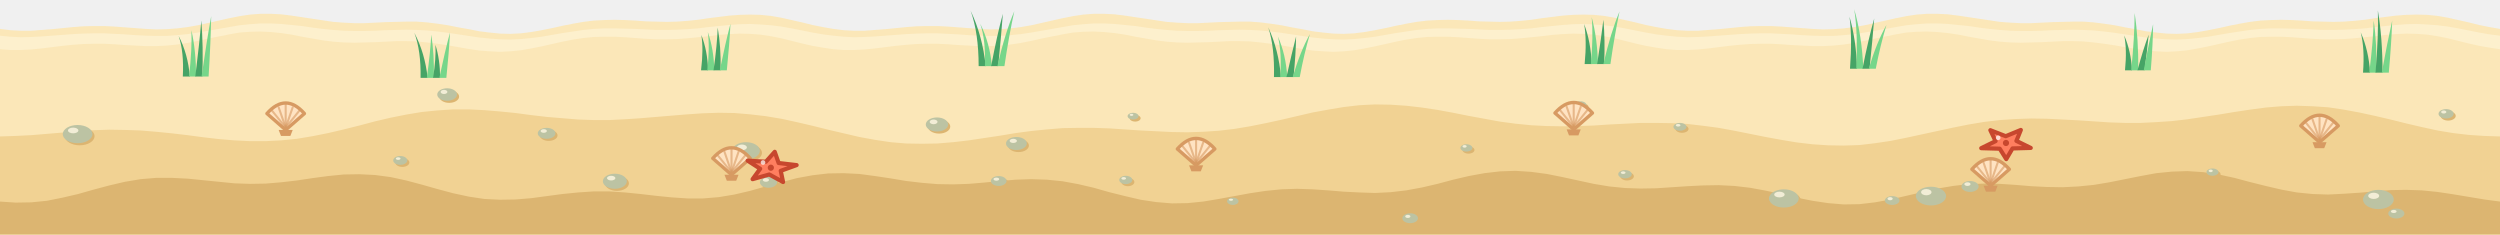
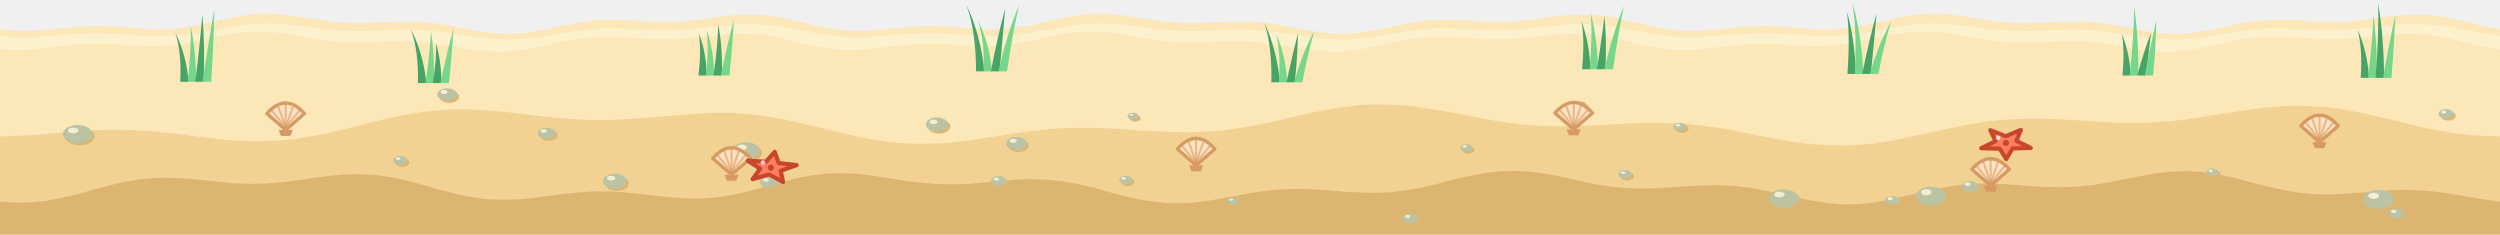
<svg xmlns="http://www.w3.org/2000/svg" width="960" height="90" viewBox="0 0 960 90">
  <rect y="14" width="960" height="76" fill="#fbe7b8" />
  <path d="M0 90L0 11.1L4 11.6L8 11.8L12 11.8L16 11.5L20 11.2L24 10.8L28 10.4L32 10.1L36 10L40 10L44 10.2L48 10.5L52 10.8L56 11.1L60 11.3L64 11.2L68 10.9L72 10.4L76 9.7L80 8.8L84 7.9L88 7L92 6.2L96 5.6L100 5.3L104 5.3L108 5.5L112 6L116 6.6L120 7.2L124 7.8L128 8.4L132 8.7L136 8.9L140 8.9L144 8.7L148 8.5L152 8.4L156 8.3L160 8.3L164 8.6L168 9.1L172 9.7L176 10.5L180 11.2L184 12L188 12.5L192 12.9L196 13L200 12.8L204 12.3L208 11.6L212 10.8L216 9.9L220 9.1L224 8.4L228 7.9L232 7.7L236 7.6L240 7.7L244 7.9L248 8.2L252 8.3L256 8.4L260 8.3L264 8L268 7.6L272 7L276 6.5L280 6L284 5.7L288 5.6L292 5.7L296 6.1L300 6.8L304 7.7L308 8.6L312 9.6L316 10.4L320 11.1L324 11.6L328 11.8L332 11.8L336 11.5L340 11.2L344 10.8L348 10.4L352 10.1L356 10L360 10L364 10.2L368 10.5L372 10.8L376 11.1L380 11.3L384 11.2L388 10.9L392 10.4L396 9.7L400 8.8L404 7.9L408 7L412 6.2L416 5.6L420 5.3L424 5.3L428 5.5L432 6L436 6.6L440 7.2L444 7.8L448 8.4L452 8.7L456 8.9L460 8.9L464 8.7L468 8.5L472 8.4L476 8.3L480 8.3L484 8.6L488 9.1L492 9.7L496 10.5L500 11.2L504 12L508 12.5L512 12.9L516 13L520 12.8L524 12.3L528 11.6L532 10.8L536 9.9L540 9.1L544 8.4L548 7.9L552 7.7L556 7.6L560 7.7L564 7.9L568 8.2L572 8.3L576 8.4L580 8.3L584 8L588 7.6L592 7L596 6.5L600 6L604 5.7L608 5.6L612 5.7L616 6.1L620 6.8L624 7.7L628 8.6L632 9.6L636 10.4L640 11.1L644 11.6L648 11.8L652 11.8L656 11.5L660 11.2L664 10.8L668 10.4L672 10.1L676 10L680 10L684 10.2L688 10.5L692 10.8L696 11.1L700 11.3L704 11.2L708 10.9L712 10.4L716 9.7L720 8.8L724 7.9L728 7L732 6.2L736 5.6L740 5.3L744 5.3L748 5.5L752 6L756 6.6L760 7.2L764 7.8L768 8.4L772 8.7L776 8.9L780 8.9L784 8.7L788 8.5L792 8.4L796 8.3L800 8.3L804 8.6L808 9.1L812 9.7L816 10.5L820 11.2L824 12L828 12.5L832 12.9L836 13L840 12.8L844 12.3L848 11.6L852 10.8L856 9.9L860 9.1L864 8.4L868 7.9L872 7.7L876 7.6L880 7.7L884 7.9L888 8.2L892 8.3L896 8.4L900 8.3L904 8L908 7.6L912 7L916 6.5L920 6L924 5.7L928 5.6L932 5.7L936 6.1L940 6.8L944 7.7L948 8.6L952 9.6L956 10.4L960 11.1L960 90Z" fill="#fbe7b8" />
  <path d="M0 90L0 13.7L4 14.1L8 14.3L12 14.2L16 14L20 13.7L24 13.4L28 13.1L32 12.9L36 12.8L40 12.8L44 13L48 13.2L52 13.5L56 13.7L60 13.8L64 13.8L68 13.5L72 13.1L76 12.5L80 11.8L84 11.1L88 10.4L92 9.7L96 9.3L100 9L104 9L108 9.2L112 9.6L116 10L120 10.6L124 11.1L128 11.5L132 11.8L136 11.9L140 11.9L144 11.8L148 11.6L152 11.5L156 11.4L160 11.5L164 11.7L168 12.1L172 12.6L176 13.2L180 13.8L184 14.4L188 14.8L192 15.1L196 15.2L200 15L204 14.6L208 14.1L212 13.4L216 12.7L220 12.1L224 11.5L228 11.1L232 10.9L236 10.9L240 11L244 11.1L248 11.3L252 11.5L256 11.5L260 11.4L264 11.2L268 10.9L272 10.4L276 10L280 9.6L284 9.3L288 9.2L292 9.4L296 9.7L300 10.2L304 10.9L308 11.7L312 12.5L316 13.2L320 13.7L324 14.1L328 14.3L332 14.2L336 14L340 13.7L344 13.4L348 13.1L352 12.9L356 12.8L360 12.8L364 13L368 13.2L372 13.5L376 13.7L380 13.8L384 13.8L388 13.5L392 13.1L396 12.5L400 11.8L404 11.1L408 10.4L412 9.7L416 9.3L420 9L424 9L428 9.2L432 9.6L436 10L440 10.6L444 11.1L448 11.5L452 11.8L456 11.9L460 11.9L464 11.8L468 11.6L472 11.5L476 11.4L480 11.5L484 11.7L488 12.1L492 12.6L496 13.2L500 13.8L504 14.4L508 14.8L512 15.1L516 15.2L520 15L524 14.6L528 14.1L532 13.4L536 12.7L540 12.1L544 11.5L548 11.1L552 10.9L556 10.9L560 11L564 11.1L568 11.3L572 11.5L576 11.5L580 11.4L584 11.2L588 10.9L592 10.4L596 10L600 9.6L604 9.3L608 9.2L612 9.4L616 9.7L620 10.2L624 10.9L628 11.7L632 12.5L636 13.2L640 13.7L644 14.1L648 14.3L652 14.2L656 14L660 13.7L664 13.4L668 13.1L672 12.9L676 12.8L680 12.8L684 13L688 13.2L692 13.5L696 13.7L700 13.8L704 13.8L708 13.5L712 13.1L716 12.5L720 11.8L724 11.1L728 10.4L732 9.7L736 9.3L740 9L744 9L748 9.2L752 9.6L756 10L760 10.6L764 11.1L768 11.5L772 11.8L776 11.9L780 11.9L784 11.8L788 11.6L792 11.5L796 11.4L800 11.5L804 11.7L808 12.1L812 12.6L816 13.2L820 13.8L824 14.4L828 14.8L832 15.1L836 15.2L840 15L844 14.6L848 14.1L852 13.4L856 12.7L860 12.1L864 11.5L868 11.1L872 10.9L876 10.9L880 11L884 11.1L888 11.3L892 11.5L896 11.5L900 11.4L904 11.2L908 10.9L912 10.4L916 10L920 9.6L924 9.3L928 9.2L932 9.4L936 9.7L940 10.2L944 10.9L948 11.7L952 12.5L956 13.2L960 13.7L960 90Z" fill="#fdf0cd" />
  <path d="M0 90L0 18.9L4 19.2L8 19.2L12 19L16 18.6L20 18.1L24 17.6L28 17.2L32 16.9L36 16.8L40 16.8L44 17L48 17.3L52 17.5L56 17.7L60 17.7L64 17.5L68 17.1L72 16.5L76 15.7L80 14.8L84 14L88 13.2L92 12.5L96 12.2L100 12.1L104 12.3L108 12.7L112 13.3L116 14.1L120 14.8L124 15.5L128 16L132 16.3L136 16.4L140 16.3L144 16.2L148 16L152 15.8L156 15.8L160 15.9L164 16.3L168 16.8L172 17.4L176 18.1L180 18.8L184 19.4L188 19.7L192 19.9L196 19.7L200 19.3L204 18.6L208 17.8L212 16.9L216 16L220 15.2L224 14.6L228 14.2L232 14.1L236 14.1L240 14.3L244 14.6L248 14.9L252 15.1L256 15.1L260 15L264 14.7L268 14.3L272 13.9L276 13.4L280 13.1L284 12.9L288 13L292 13.3L296 13.9L300 14.7L304 15.7L308 16.7L312 17.6L316 18.3L320 18.9L324 19.2L328 19.2L332 19L336 18.6L340 18.1L344 17.6L348 17.2L352 16.9L356 16.8L360 16.8L364 17L368 17.3L372 17.5L376 17.7L380 17.7L384 17.5L388 17.1L392 16.5L396 15.7L400 14.8L404 14L408 13.2L412 12.5L416 12.2L420 12.1L424 12.3L428 12.7L432 13.3L436 14.1L440 14.8L444 15.5L448 16L452 16.3L456 16.4L460 16.3L464 16.2L468 16L472 15.8L476 15.8L480 15.9L484 16.3L488 16.8L492 17.4L496 18.1L500 18.8L504 19.4L508 19.7L512 19.9L516 19.7L520 19.3L524 18.6L528 17.8L532 16.9L536 16L540 15.2L544 14.6L548 14.2L552 14.1L556 14.1L560 14.3L564 14.6L568 14.9L572 15.1L576 15.1L580 15L584 14.7L588 14.3L592 13.9L596 13.4L600 13.1L604 12.9L608 13L612 13.3L616 13.9L620 14.7L624 15.7L628 16.7L632 17.6L636 18.3L640 18.9L644 19.2L648 19.2L652 19L656 18.6L660 18.1L664 17.6L668 17.2L672 16.9L676 16.8L680 16.8L684 17L688 17.3L692 17.5L696 17.7L700 17.7L704 17.5L708 17.1L712 16.5L716 15.7L720 14.8L724 14L728 13.2L732 12.5L736 12.2L740 12.1L744 12.3L748 12.7L752 13.3L756 14.1L760 14.8L764 15.5L768 16L772 16.3L776 16.4L780 16.3L784 16.2L788 16L792 15.8L796 15.8L800 15.9L804 16.3L808 16.8L812 17.4L816 18.1L820 18.8L824 19.4L828 19.7L832 19.9L836 19.7L840 19.3L844 18.6L848 17.8L852 16.9L856 16L860 15.2L864 14.6L868 14.2L872 14.1L876 14.1L880 14.3L884 14.6L888 14.9L892 15.1L896 15.1L900 15L904 14.7L908 14.3L912 13.9L916 13.4L920 13.1L924 12.9L928 13L932 13.3L936 13.9L940 14.7L944 15.7L948 16.7L952 17.6L956 18.3L960 18.9L960 90Z" fill="#fbe7b8" />
  <path d="M0 90L0 52.4L6 52.2L12 51.9L18 51.4L24 50.9L30 50.4L36 50L42 49.8L48 49.9L54 50.1L60 50.6L66 51.2L72 51.9L78 52.7L84 53.4L90 53.9L96 54.2L102 54.2L108 53.9L114 53.3L120 52.3L126 51.1L132 49.7L138 48.2L144 46.6L150 45.2L156 44L162 43L168 42.4L174 42L180 42L186 42.3L192 42.8L198 43.4L204 44.2L210 44.9L216 45.4L222 45.9L228 46.1L234 46.1L240 45.8L246 45.4L252 44.9L258 44.4L264 43.9L270 43.5L276 43.3L282 43.4L288 43.9L294 44.6L300 45.6L306 46.9L312 48.3L318 49.8L324 51.2L330 52.6L336 53.7L342 54.6L348 55.1L354 55.2L360 55.1L366 54.6L372 53.9L378 53L384 52.1L390 51.1L396 50.3L402 49.7L408 49.2L414 49.1L420 49.1L426 49.3L432 49.7L438 50.1L444 50.4L450 50.7L456 50.8L462 50.6L468 50.2L474 49.5L480 48.5L486 47.3L492 46L498 44.6L504 43.2L510 42.1L516 41.1L522 40.4L528 40.1L534 40.2L540 40.6L546 41.3L552 42.2L558 43.3L564 44.5L570 45.6L576 46.7L582 47.5L588 48.1L594 48.4L600 48.5L606 48.4L612 48.2L618 47.8L624 47.5L630 47.2L636 47.2L642 47.3L648 47.6L654 48.3L660 49.1L666 50.2L672 51.4L678 52.6L684 53.7L690 54.7L696 55.4L702 55.8L708 55.9L714 55.7L720 55L726 54.1L732 52.9L738 51.6L744 50.3L750 49L756 47.8L762 46.8L768 46.1L774 45.7L780 45.5L786 45.6L792 45.9L798 46.2L804 46.6L810 47L816 47.2L822 47.2L828 46.9L834 46.5L840 45.8L846 44.9L852 44L858 43L864 42.1L870 41.3L876 40.8L882 40.6L888 40.8L894 41.2L900 42.1L906 43.2L912 44.5L918 45.9L924 47.4L930 48.8L936 50.1L942 51.1L948 51.8L954 52.2L960 52.4L960 90Z" fill="#f1d293" />
  <path d="M0 90L0 77.4L6 77.8L12 77.7L18 77.1L24 75.9L30 74.5L36 72.8L42 71.2L48 69.8L54 68.8L60 68.3L66 68.3L72 68.6L78 69.2L84 69.8L90 70.4L96 70.6L102 70.5L108 70L114 69.3L120 68.4L126 67.6L132 67L138 66.9L144 67.2L150 68L156 69.3L162 70.9L168 72.6L174 74.2L180 75.5L186 76.4L192 76.7L198 76.6L204 76.1L210 75.3L216 74.5L222 73.9L228 73.5L234 73.5L240 73.9L246 74.5L252 75.2L258 75.8L264 76.2L270 76.2L276 75.7L282 74.7L288 73.3L294 71.6L300 70L306 68.4L312 67.3L318 66.6L324 66.5L330 66.8L336 67.6L342 68.5L348 69.5L354 70.2L360 70.7L366 70.8L372 70.6L378 70.1L384 69.5L390 69L396 68.8L402 69L408 69.6L414 70.7L420 72.1L426 73.8L432 75.3L438 76.7L444 77.6L450 78.1L456 78L462 77.4L468 76.4L474 75.3L480 74.2L486 73.3L492 72.7L498 72.5L504 72.7L510 73.1L516 73.6L522 73.9L528 74.1L534 73.8L540 73.1L546 72L552 70.6L558 69L564 67.6L570 66.5L576 65.8L582 65.6L588 66L594 66.8L600 68L606 69.3L612 70.6L618 71.6L624 72.2L630 72.4L636 72.3L642 71.9L648 71.5L654 71.2L660 71.1L666 71.4L672 72.1L678 73.2L684 74.5L690 75.9L696 77.1L702 78L708 78.5L714 78.4L720 77.7L726 76.6L732 75.2L738 73.8L744 72.4L750 71.4L756 70.7L762 70.5L768 70.6L774 71L780 71.5L786 71.8L792 71.9L798 71.6L804 71L810 70L816 68.8L822 67.6L828 66.5L834 65.9L840 65.7L846 66.1L852 67L858 68.3L864 69.9L870 71.4L876 72.8L882 73.9L888 74.5L894 74.7L900 74.4L906 74L912 73.5L918 73L924 72.9L930 73.1L936 73.7L942 74.6L948 75.6L954 76.6L960 77.4L960 90Z" fill="#dcb571" />
  <path d="M943.9 40.4q15.9 -4 31.765" fill="none" stroke="#dcb571" stroke-width="1.6" stroke-linecap="round" stroke-linejoin="round" opacity="0.45" />
  <path d="M-16.1 40.4q15.9 -4 31.765" fill="none" stroke="#dcb571" stroke-width="1.6" stroke-linecap="round" stroke-linejoin="round" opacity="0.45" />
  <path d="M38.1 29.3q18.7 -4 37.355" fill="none" stroke="#fff8e2" stroke-width="1.6" stroke-linecap="round" stroke-linejoin="round" opacity="0.6" />
  <path d="M21.4 29.2q20.4 -4 40.87" fill="none" stroke="#dcb571" stroke-width="1.6" stroke-linecap="round" stroke-linejoin="round" opacity="0.45" />
  <path d="M162.2 39.5q20.1 -4 40.181" fill="none" stroke="#fff8e2" stroke-width="1.6" stroke-linecap="round" stroke-linejoin="round" opacity="0.6" />
  <path d="M882.6 29q14.9 -4 29.861" fill="none" stroke="#dcb571" stroke-width="1.6" stroke-linecap="round" stroke-linejoin="round" opacity="0.45" />
  <path d="M243.5 44.9q18 -4 36.013" fill="none" stroke="#fff8e2" stroke-width="1.6" stroke-linecap="round" stroke-linejoin="round" opacity="0.6" />
  <path d="M659.7 74.6q12.1 -4 24.204" fill="none" stroke="#dcb571" stroke-width="1.6" stroke-linecap="round" stroke-linejoin="round" opacity="0.45" />
  <path d="M41.2 74.6q14 -4 28.09" fill="none" stroke="#fff8e2" stroke-width="1.6" stroke-linecap="round" stroke-linejoin="round" opacity="0.6" />
  <path d="M585 48.1q19.6 -4 39.299" fill="none" stroke="#dcb571" stroke-width="1.6" stroke-linecap="round" stroke-linejoin="round" opacity="0.45" />
  <path d="M627.1 58.3q21.9 -4 43.81" fill="none" stroke="#fff8e2" stroke-width="1.6" stroke-linecap="round" stroke-linejoin="round" opacity="0.6" />
  <path d="M228.8 56.6q12 -4 23.965" fill="none" stroke="#dcb571" stroke-width="1.6" stroke-linecap="round" stroke-linejoin="round" opacity="0.45" />
  <path d="M-7.4 68.9q20.1 -4 40.175" fill="none" stroke="#fff8e2" stroke-width="1.6" stroke-linecap="round" stroke-linejoin="round" opacity="0.6" />
  <path d="M952.6 68.9q20.1 -4 40.175" fill="none" stroke="#fff8e2" stroke-width="1.6" stroke-linecap="round" stroke-linejoin="round" opacity="0.6" />
  <path d="M473.2 73.1q18.9 -4 37.774" fill="none" stroke="#dcb571" stroke-width="1.6" stroke-linecap="round" stroke-linejoin="round" opacity="0.45" />
  <path d="M745.1 78q16.1 -4 32.218" fill="none" stroke="#fff8e2" stroke-width="1.6" stroke-linecap="round" stroke-linejoin="round" opacity="0.6" />
  <path d="M674 41.5q12.4 -4 24.837" fill="none" stroke="#dcb571" stroke-width="1.6" stroke-linecap="round" stroke-linejoin="round" opacity="0.45" />
  <path d="M751.6 28.9q13.2 -4 26.385" fill="none" stroke="#fff8e2" stroke-width="1.6" stroke-linecap="round" stroke-linejoin="round" opacity="0.6" />
  <path d="M472.3 64.9q19.4 -4 38.831" fill="none" stroke="#dcb571" stroke-width="1.6" stroke-linecap="round" stroke-linejoin="round" opacity="0.45" />
  <path d="M173.9 65.3q10.4 -4 20.714" fill="none" stroke="#fff8e2" stroke-width="1.6" stroke-linecap="round" stroke-linejoin="round" opacity="0.6" />
  <path d="M903.1 72.1q10 -4 19.996" fill="none" stroke="#dcb571" stroke-width="1.6" stroke-linecap="round" stroke-linejoin="round" opacity="0.45" />
  <path d="M921.6 43.2q14.3 -4 28.612" fill="none" stroke="#fff8e2" stroke-width="1.6" stroke-linecap="round" stroke-linejoin="round" opacity="0.6" />
  <path d="M-38.4 43.2q14.3 -4 28.612" fill="none" stroke="#fff8e2" stroke-width="1.6" stroke-linecap="round" stroke-linejoin="round" opacity="0.6" />
  <path d="M31.8 47.7q21.4 -4 42.842" fill="none" stroke="#dcb571" stroke-width="1.6" stroke-linecap="round" stroke-linejoin="round" opacity="0.45" />
  <path d="M768.4 73q20.9 -4 41.841" fill="none" stroke="#fff8e2" stroke-width="1.6" stroke-linecap="round" stroke-linejoin="round" opacity="0.6" />
  <ellipse cx="607.7" cy="41.1" rx="2.3" ry="1.4" fill="#dcb571" />
  <ellipse cx="606.9" cy="40.3" rx="2.3" ry="1.4" fill="#bcc3a3" />
  <ellipse cx="606.2" cy="39.7" rx="0.8" ry="0.5" fill="#fff8e2" opacity="0.8" />
  <ellipse cx="757.3" cy="72.4" rx="3.3" ry="2.1" fill="#dcb571" />
  <ellipse cx="756.5" cy="71.6" rx="3.3" ry="2.1" fill="#bcc3a3" />
  <ellipse cx="755.5" cy="70.7" rx="1.2" ry="0.7" fill="#fff8e2" opacity="0.8" />
  <ellipse cx="685.8" cy="77" rx="5.7" ry="3.5" fill="#dcb571" />
  <ellipse cx="685" cy="76.2" rx="5.7" ry="3.5" fill="#bcc3a3" />
  <ellipse cx="683.3" cy="74.7" rx="2" ry="1.1" fill="#fff8e2" opacity="0.8" />
  <ellipse cx="921" cy="82.8" rx="3.1" ry="1.9" fill="#dcb571" />
  <ellipse cx="920.2" cy="82" rx="3.1" ry="1.9" fill="#bcc3a3" />
  <ellipse cx="919.2" cy="81.2" rx="1.1" ry="0.6" fill="#fff8e2" opacity="0.8" />
  <ellipse cx="360.6" cy="48.6" rx="4.3" ry="2.7" fill="#dcb571" />
  <ellipse cx="359.8" cy="47.8" rx="4.3" ry="2.7" fill="#bcc3a3" />
  <ellipse cx="358.5" cy="46.8" rx="1.5" ry="0.9" fill="#fff8e2" opacity="0.8" />
  <ellipse cx="30.6" cy="52.3" rx="5.7" ry="3.5" fill="#dcb571" />
  <ellipse cx="29.8" cy="51.5" rx="5.7" ry="3.5" fill="#bcc3a3" />
  <ellipse cx="28.1" cy="50.1" rx="2" ry="1.1" fill="#fff8e2" opacity="0.8" />
  <ellipse cx="433.1" cy="69.9" rx="2.5" ry="1.6" fill="#dcb571" />
  <ellipse cx="432.3" cy="69.1" rx="2.5" ry="1.6" fill="#bcc3a3" />
  <ellipse cx="431.5" cy="68.5" rx="0.9" ry="0.5" fill="#fff8e2" opacity="0.8" />
  <ellipse cx="154.5" cy="62.4" rx="2.7" ry="1.7" fill="#dcb571" />
  <ellipse cx="153.7" cy="61.6" rx="2.7" ry="1.7" fill="#bcc3a3" />
  <ellipse cx="152.9" cy="60.9" rx="0.9" ry="0.5" fill="#fff8e2" opacity="0.8" />
  <ellipse cx="727.4" cy="77.8" rx="2.8" ry="1.7" fill="#dcb571" />
  <ellipse cx="726.6" cy="77" rx="2.8" ry="1.7" fill="#bcc3a3" />
  <ellipse cx="725.8" cy="76.3" rx="1" ry="0.6" fill="#fff8e2" opacity="0.8" />
  <ellipse cx="295.9" cy="70.8" rx="3.3" ry="2.1" fill="#dcb571" />
  <ellipse cx="295.1" cy="70" rx="3.3" ry="2.1" fill="#bcc3a3" />
  <ellipse cx="294.1" cy="69.1" rx="1.2" ry="0.7" fill="#fff8e2" opacity="0.8" />
  <ellipse cx="287.3" cy="58.7" rx="5.3" ry="3.3" fill="#dcb571" />
  <ellipse cx="286.5" cy="57.9" rx="5.3" ry="3.3" fill="#bcc3a3" />
  <ellipse cx="284.9" cy="56.6" rx="1.9" ry="1.1" fill="#fff8e2" opacity="0.8" />
  <ellipse cx="850.4" cy="66.9" rx="2.3" ry="1.4" fill="#dcb571" />
  <ellipse cx="849.6" cy="66.1" rx="2.3" ry="1.4" fill="#bcc3a3" />
  <ellipse cx="848.9" cy="65.6" rx="0.8" ry="0.5" fill="#fff8e2" opacity="0.8" />
  <ellipse cx="384.3" cy="70.3" rx="3" ry="1.9" fill="#dcb571" />
  <ellipse cx="383.5" cy="69.5" rx="3" ry="1.9" fill="#bcc3a3" />
  <ellipse cx="382.6" cy="68.8" rx="1.1" ry="0.6" fill="#fff8e2" opacity="0.8" />
  <ellipse cx="435.9" cy="45.4" rx="2.1" ry="1.3" fill="#dcb571" />
  <ellipse cx="435.1" cy="44.6" rx="2.1" ry="1.3" fill="#bcc3a3" />
  <ellipse cx="434.5" cy="44.1" rx="0.7" ry="0.4" fill="#fff8e2" opacity="0.8" />
  <ellipse cx="391.1" cy="55.9" rx="4" ry="2.5" fill="#dcb571" />
  <ellipse cx="390.3" cy="55.1" rx="4" ry="2.5" fill="#bcc3a3" />
  <ellipse cx="389.1" cy="54.1" rx="1.4" ry="0.8" fill="#fff8e2" opacity="0.8" />
  <ellipse cx="645.9" cy="49.5" rx="2.5" ry="1.5" fill="#dcb571" />
  <ellipse cx="645.1" cy="48.7" rx="2.5" ry="1.5" fill="#bcc3a3" />
  <ellipse cx="644.4" cy="48.1" rx="0.9" ry="0.5" fill="#fff8e2" opacity="0.8" />
  <ellipse cx="172.5" cy="37.1" rx="3.8" ry="2.4" fill="#dcb571" />
  <ellipse cx="171.7" cy="36.3" rx="3.8" ry="2.4" fill="#bcc3a3" />
  <ellipse cx="170.5" cy="35.3" rx="1.3" ry="0.8" fill="#fff8e2" opacity="0.8" />
  <ellipse cx="474.2" cy="78.1" rx="2.2" ry="1.4" fill="#dcb571" />
  <ellipse cx="473.4" cy="77.3" rx="2.2" ry="1.4" fill="#bcc3a3" />
  <ellipse cx="472.7" cy="76.7" rx="0.8" ry="0.4" fill="#fff8e2" opacity="0.8" />
  <ellipse cx="742.3" cy="76.1" rx="5.8" ry="3.6" fill="#dcb571" />
  <ellipse cx="741.5" cy="75.3" rx="5.8" ry="3.6" fill="#bcc3a3" />
  <ellipse cx="739.7" cy="73.8" rx="2" ry="1.2" fill="#fff8e2" opacity="0.8" />
  <ellipse cx="624.8" cy="67.7" rx="2.6" ry="1.6" fill="#dcb571" />
  <ellipse cx="624" cy="66.9" rx="2.6" ry="1.6" fill="#bcc3a3" />
  <ellipse cx="623.3" cy="66.3" rx="0.9" ry="0.5" fill="#fff8e2" opacity="0.8" />
  <ellipse cx="940.1" cy="44.5" rx="2.9" ry="1.8" fill="#dcb571" />
  <ellipse cx="939.3" cy="43.7" rx="2.9" ry="1.8" fill="#bcc3a3" />
  <ellipse cx="938.4" cy="43" rx="1" ry="0.6" fill="#fff8e2" opacity="0.8" />
  <ellipse cx="563.9" cy="57.6" rx="2.3" ry="1.4" fill="#dcb571" />
  <ellipse cx="563.1" cy="56.8" rx="2.3" ry="1.4" fill="#bcc3a3" />
  <ellipse cx="562.4" cy="56.2" rx="0.8" ry="0.5" fill="#fff8e2" opacity="0.8" />
  <ellipse cx="236.9" cy="70.4" rx="4.6" ry="2.9" fill="#dcb571" />
  <ellipse cx="236.1" cy="69.6" rx="4.6" ry="2.9" fill="#bcc3a3" />
  <ellipse cx="234.7" cy="68.4" rx="1.6" ry="0.9" fill="#fff8e2" opacity="0.8" />
  <ellipse cx="542.3" cy="84.6" rx="3" ry="1.9" fill="#dcb571" />
  <ellipse cx="541.5" cy="83.8" rx="3" ry="1.9" fill="#bcc3a3" />
  <ellipse cx="540.6" cy="83.1" rx="1" ry="0.6" fill="#fff8e2" opacity="0.8" />
  <ellipse cx="210.7" cy="52" rx="3.4" ry="2.1" fill="#dcb571" />
  <ellipse cx="209.9" cy="51.2" rx="3.4" ry="2.1" fill="#bcc3a3" />
  <ellipse cx="208.8" cy="50.3" rx="1.2" ry="0.7" fill="#fff8e2" opacity="0.8" />
  <ellipse cx="914.1" cy="77.4" rx="5.9" ry="3.7" fill="#dcb571" />
  <ellipse cx="913.3" cy="76.6" rx="5.9" ry="3.7" fill="#bcc3a3" />
  <ellipse cx="911.5" cy="75.2" rx="2.1" ry="1.2" fill="#fff8e2" opacity="0.8" />
-   <path d="M70.2 29.4Q70.7 20 68.6 13.8Q72.2 20.8 72.9 29.4Z" fill="#46a466" />
-   <path d="M72.6 29.4Q73.8 18.7 73.5 11.6Q75.3 19.6 75.3 29.4Z" fill="#76d68a" />
-   <path d="M75 29.4Q76.6 16.5 77.3 7.9Q78.1 17.6 77.7 29.4Z" fill="#46a466" />
-   <path d="M77.4 29.4Q79.4 15.5 81.1 6.2Q80.9 16.6 80.1 29.4Z" fill="#76d68a" />
-   <path d="M161.5 29.9Q161.7 19.5 159.1 12.6Q163.2 20.4 164.2 29.9Z" fill="#46a466" />
-   <path d="M163.9 29.9Q165.3 19.9 165.6 13.3Q166.8 20.8 166.6 29.9Z" fill="#76d68a" />
-   <path d="M166.3 29.9Q167.5 22.3 167.2 17.2Q169 22.9 169 29.9Z" fill="#46a466" />
-   <path d="M168.7 29.9Q170.9 19.5 172.8 12.5Q172.4 20.3 171.4 29.9Z" fill="#76d68a" />
-   <path d="M269.2 27Q270.2 18.8 269.3 13.4Q271.7 19.5 271.9 27Z" fill="#46a466" />
-   <path d="M271.6 27Q272.6 18.2 271.8 12.3Q274.1 18.9 274.3 27Z" fill="#76d68a" />
-   <path d="M274 27Q275.4 17.1 275.6 10.6Q276.9 18 276.7 27Z" fill="#46a466" />
-   <path d="M276.4 27Q278.6 16.3 280.5 9.1Q280.1 17.2 279.1 27Z" fill="#76d68a" />
-   <path d="M375.8 25.4Q375.8 12.6 372.7 4.1Q377.3 13.7 378.5 25.4Z" fill="#46a466" />
-   <path d="M378.2 25.4Q378.6 15.6 376.4 9.1Q380.1 16.5 380.9 25.4Z" fill="#76d68a" />
-   <path d="M380.6 25.4Q382.9 13.3 385.1 5.3Q384.4 14.4 383.3 25.4Z" fill="#46a466" />
-   <path d="M383 25.4Q385.9 12.7 389.5 4.3Q387.4 13.8 385.7 25.4Z" fill="#76d68a" />
-   <path d="M489.2 29.6Q489.5 18.1 487 10.5Q491 19.1 491.9 29.6Z" fill="#46a466" />
-   <path d="M491.6 29.6Q492.3 20.3 490.7 14Q493.8 21 494.3 29.6Z" fill="#76d68a" />
-   <path d="M494 29.6Q496.1 20.2 497.7 14Q497.6 21 496.7 29.6Z" fill="#46a466" />
-   <path d="M496.4 29.6Q499.3 19.7 503 13.1Q500.8 20.5 499.1 29.6Z" fill="#76d68a" />
-   <path d="M608.5 24.6Q609.4 15.4 608.3 9.2Q610.9 16.1 611.2 24.6Z" fill="#46a466" />
-   <path d="M610.9 24.6Q611.9 13.8 611.2 6.6Q613.4 14.7 613.6 24.6Z" fill="#76d68a" />
-   <path d="M613.3 24.6Q614.9 14.4 615.7 7.6Q616.4 15.2 616 24.6Z" fill="#46a466" />
-   <path d="M615.7 24.6Q618.5 12.5 621.9 4.4Q620 13.5 618.4 24.6Z" fill="#76d68a" />
-   <path d="M710.4 26.4Q711.3 14.4 710.2 6.4Q712.8 15.4 713.1 26.4Z" fill="#46a466" />
-   <path d="M712.8 26.4Q713.5 12.7 712 3.5Q715 13.8 715.5 26.4Z" fill="#76d68a" />
-   <path d="M715.2 26.4Q717.5 14.8 719.7 7.1Q719 15.8 717.9 26.4Z" fill="#46a466" />
-   <path d="M717.6 26.4Q720.6 16.3 724.4 9.6Q722.1 17.1 720.3 26.4Z" fill="#76d68a" />
-   <path d="M816 27Q816.8 19 815.7 13.6Q818.3 19.6 818.7 27Z" fill="#46a466" />
-   <path d="M818.4 27Q819.7 13.8 819.7 5Q821.2 14.9 821.1 27Z" fill="#76d68a" />
-   <path d="M820.8 27Q823 18.8 825.1 13.3Q824.5 19.5 823.5 27Z" fill="#46a466" />
-   <path d="M823.2 27Q825.2 16.4 826.8 9.3Q826.7 17.3 825.9 27Z" fill="#76d68a" />
-   <path d="M907.4 27.9Q908.1 18.6 906.5 12.4Q909.6 19.4 910.1 27.9Z" fill="#46a466" />
-   <path d="M909.8 27.9Q911.3 15.9 911.5 7.9Q912.8 16.9 912.5 27.9Z" fill="#76d68a" />
-   <path d="M912.2 27.9Q913.4 13.5 913.1 4Q914.9 14.7 914.9 27.9Z" fill="#46a466" />
-   <path d="M914.6 27.9Q916.8 15.9 918.6 7.9Q918.3 16.9 917.3 27.9Z" fill="#76d68a" />
+   <path d="M69.2 31.4Q69.8 20.2 67.3 12.6Q71.6 21.1 72.4 31.4Z" fill="#46a466" />
+   <path d="M72.1 31.4Q73.5 18.6 73.2 10Q75.3 19.6 75.3 31.4Z" fill="#76d68a" />
+   <path d="M75 31.4Q76.9 15.9 77.7 5.6Q78.7 17.2 78.2 31.4Z" fill="#46a466" />
+   <path d="M77.8 31.4Q80.3 14.7 82.3 3.5Q82.1 16.1 81.1 31.4Z" fill="#76d68a" />
+   <path d="M160.5 31.9Q160.8 19.4 157.7 11.1Q162.6 20.5 163.7 31.9Z" fill="#46a466" />
+   <path d="M163.4 31.9Q165.1 20 165.5 12Q166.9 21 166.6 31.9Z" fill="#76d68a" />
+   <path d="M166.2 31.9Q167.7 22.8 167.4 16.7Q169.5 23.5 169.5 31.9Z" fill="#46a466" />
+   <path d="M169.1 31.9Q171.8 19.4 174.1 11.1Q173.6 20.4 172.4 31.9Z" fill="#76d68a" />
+   <path d="M268.2 29Q269.4 19.2 268.3 12.7Q271.2 20 271.4 29Z" fill="#46a466" />
+   <path d="M271.1 29Q272.3 18.4 271.3 11.4Q274.1 19.3 274.3 29Z" fill="#76d68a" />
+   <path d="M274 29Q275.7 17.2 275.8 9.3Q277.5 18.2 277.2 29Z" fill="#46a466" />
+   <path d="M276.8 29Q279.5 16.1 281.8 7.6Q281.3 17.2 280.1 29Z" fill="#76d68a" />
+   <path d="M374.8 27.4Q374.8 12.1 371.1 1.9Q376.6 13.4 378 27.4Z" fill="#46a466" />
+   <path d="M377.7 27.4Q378.2 15.7 375.5 7.9Q380 16.7 380.9 27.4Z" fill="#76d68a" />
+   <path d="M380.5 27.4Q383.3 12.9 386 3.3Q385.1 14.1 383.8 27.4Z" fill="#46a466" />
+   <path d="M383.4 27.4Q386.9 12.2 391.3 2.1Q388.7 13.5 386.7 27.4Z" fill="#76d68a" />
+   <path d="M488.2 31.6Q488.5 17.9 485.5 8.7Q490.3 19 491.5 31.6Z" fill="#46a466" />
+   <path d="M491.1 31.6Q491.9 20.4 490 12.9Q493.7 21.3 494.3 31.6Z" fill="#76d68a" />
+   <path d="M494 31.6Q496.5 20.3 498.4 12.8Q498.3 21.3 497.2 31.6Z" fill="#46a466" />
+   <path d="M496.9 31.6Q500.4 19.7 504.7 11.8Q502.2 20.7 500.1 31.6Z" fill="#76d68a" />
+   <path d="M607.5 26.6Q608.6 15.5 607.3 8.2Q610.4 16.5 610.7 26.6Z" fill="#46a466" />
+   <path d="M610.4 26.6Q611.6 13.6 610.8 5Q613.4 14.7 613.6 26.6Z" fill="#76d68a" />
+   <path d="M613.2 26.6Q615.2 14.4 616.1 6.2Q617 15.4 616.5 26.6Z" fill="#46a466" />
+   <path d="M616.1 26.6Q619.5 12 623.6 2.3Q621.3 13.2 619.4 26.6Z" fill="#76d68a" />
+   <path d="M709.4 28.4Q710.5 14 709.2 4.4Q712.3 15.2 712.6 28.4Z" fill="#46a466" />
+   <path d="M712.3 28.4Q713.1 11.9 711.3 1Q714.9 13.3 715.5 28.4Z" fill="#76d68a" />
+   <path d="M715.1 28.4Q717.9 14.5 720.6 5.3Q719.7 15.7 718.4 28.4Z" fill="#46a466" />
+   <path d="M718 28.4Q721.6 16.3 726.2 8.3Q723.4 17.3 721.3 28.4Z" fill="#76d68a" />
+   <path d="M815 29Q816 19.3 814.7 12.9Q817.8 20.2 818.2 29Z" fill="#46a466" />
+   <path d="M817.8 29Q819.5 13.2 819.5 2.6Q821.3 14.5 821.1 29Z" fill="#76d68a" />
+   <path d="M820.7 29Q823.4 19.2 826 12.6Q825.2 20 824 29Z" fill="#46a466" />
+   <path d="M823.6 29Q826.1 16.3 828 7.8Q827.9 17.3 826.8 29Z" fill="#76d68a" />
+   <path d="M906.5 29.9Q907.3 18.8 905.3 11.4Q909.1 19.7 909.7 29.9Z" fill="#46a466" />
+   <path d="M909.3 29.9Q911.1 15.5 911.4 5.9Q912.9 16.7 912.6 29.9Z" fill="#76d68a" />
+   <path d="M912.2 29.9Q913.6 12.7 913.2 1.2Q915.4 14.1 915.5 29.9Z" fill="#46a466" />
+   <path d="M915.1 29.9Q917.6 15.5 919.8 6Q919.4 16.7 918.3 29.9Z" fill="#76d68a" />
  <path d="M109.7 49.9L102.5 43.6Q109.7 35.5 116.9 43.6Z" fill="#ffe3c2" stroke="#d79a62" stroke-width="1.3" stroke-linejoin="round" />
  <path d="M109.7 49L104.3 42.3" fill="none" stroke="#d79a62" stroke-width="0.8" stroke-linecap="round" stroke-linejoin="round" opacity="0.6" />
  <path d="M109.7 49L107 41.2" fill="none" stroke="#d79a62" stroke-width="0.8" stroke-linecap="round" stroke-linejoin="round" opacity="0.6" />
  <path d="M109.7 49L109.7 40" fill="none" stroke="#d79a62" stroke-width="0.8" stroke-linecap="round" stroke-linejoin="round" opacity="0.6" />
  <path d="M109.7 49L112.4 41.2" fill="none" stroke="#d79a62" stroke-width="0.8" stroke-linecap="round" stroke-linejoin="round" opacity="0.6" />
  <path d="M109.7 49L115.1 42.3" fill="none" stroke="#d79a62" stroke-width="0.8" stroke-linecap="round" stroke-linejoin="round" opacity="0.6" />
  <path d="M107 49.9h5.4l-0.9 2.3h-3.6Z" fill="#d79a62" />
  <path d="M280.9 67.1L273.7 60.8Q280.9 52.7 288.1 60.8Z" fill="#ffe3c2" stroke="#d79a62" stroke-width="1.3" stroke-linejoin="round" />
  <path d="M280.9 66.2L275.5 59.5" fill="none" stroke="#d79a62" stroke-width="0.8" stroke-linecap="round" stroke-linejoin="round" opacity="0.6" />
  <path d="M280.9 66.2L278.2 58.3" fill="none" stroke="#d79a62" stroke-width="0.8" stroke-linecap="round" stroke-linejoin="round" opacity="0.6" />
  <path d="M280.9 66.2L280.9 57.2" fill="none" stroke="#d79a62" stroke-width="0.8" stroke-linecap="round" stroke-linejoin="round" opacity="0.6" />
  <path d="M280.9 66.2L283.6 58.3" fill="none" stroke="#d79a62" stroke-width="0.8" stroke-linecap="round" stroke-linejoin="round" opacity="0.6" />
  <path d="M280.9 66.2L286.3 59.5" fill="none" stroke="#d79a62" stroke-width="0.8" stroke-linecap="round" stroke-linejoin="round" opacity="0.6" />
  <path d="M278.2 67.1h5.4l-0.9 2.3h-3.6Z" fill="#d79a62" />
  <path d="M459.3 63.5L452.1 57.2Q459.3 49.1 466.5 57.2Z" fill="#ffe3c2" stroke="#d79a62" stroke-width="1.3" stroke-linejoin="round" />
  <path d="M459.3 62.6L453.9 55.9" fill="none" stroke="#d79a62" stroke-width="0.8" stroke-linecap="round" stroke-linejoin="round" opacity="0.6" />
  <path d="M459.3 62.6L456.6 54.8" fill="none" stroke="#d79a62" stroke-width="0.8" stroke-linecap="round" stroke-linejoin="round" opacity="0.6" />
  <path d="M459.3 62.6L459.3 53.6" fill="none" stroke="#d79a62" stroke-width="0.8" stroke-linecap="round" stroke-linejoin="round" opacity="0.6" />
  <path d="M459.3 62.6L462 54.8" fill="none" stroke="#d79a62" stroke-width="0.8" stroke-linecap="round" stroke-linejoin="round" opacity="0.6" />
  <path d="M459.3 62.6L464.7 55.9" fill="none" stroke="#d79a62" stroke-width="0.8" stroke-linecap="round" stroke-linejoin="round" opacity="0.6" />
  <path d="M456.6 63.5h5.4l-0.9 2.3h-3.6Z" fill="#d79a62" />
  <path d="M604.3 49.7L597.1 43.4Q604.3 35.3 611.5 43.4Z" fill="#ffe3c2" stroke="#d79a62" stroke-width="1.3" stroke-linejoin="round" />
  <path d="M604.3 48.8L598.9 42.1" fill="none" stroke="#d79a62" stroke-width="0.8" stroke-linecap="round" stroke-linejoin="round" opacity="0.6" />
  <path d="M604.3 48.8L601.6 41" fill="none" stroke="#d79a62" stroke-width="0.8" stroke-linecap="round" stroke-linejoin="round" opacity="0.6" />
  <path d="M604.3 48.8L604.3 39.8" fill="none" stroke="#d79a62" stroke-width="0.8" stroke-linecap="round" stroke-linejoin="round" opacity="0.6" />
  <path d="M604.3 48.8L607 41" fill="none" stroke="#d79a62" stroke-width="0.8" stroke-linecap="round" stroke-linejoin="round" opacity="0.6" />
  <path d="M604.3 48.8L609.7 42.1" fill="none" stroke="#d79a62" stroke-width="0.8" stroke-linecap="round" stroke-linejoin="round" opacity="0.6" />
  <path d="M601.6 49.7h5.4l-0.9 2.3h-3.6Z" fill="#d79a62" />
  <path d="M764.4 71.3L757.2 65Q764.4 56.9 771.6 65Z" fill="#ffe3c2" stroke="#d79a62" stroke-width="1.3" stroke-linejoin="round" />
  <path d="M764.4 70.4L759 63.7" fill="none" stroke="#d79a62" stroke-width="0.8" stroke-linecap="round" stroke-linejoin="round" opacity="0.6" />
  <path d="M764.4 70.4L761.7 62.5" fill="none" stroke="#d79a62" stroke-width="0.8" stroke-linecap="round" stroke-linejoin="round" opacity="0.6" />
  <path d="M764.4 70.4L764.4 61.4" fill="none" stroke="#d79a62" stroke-width="0.8" stroke-linecap="round" stroke-linejoin="round" opacity="0.6" />
  <path d="M764.4 70.4L767.1 62.5" fill="none" stroke="#d79a62" stroke-width="0.8" stroke-linecap="round" stroke-linejoin="round" opacity="0.6" />
  <path d="M764.4 70.4L769.8 63.7" fill="none" stroke="#d79a62" stroke-width="0.8" stroke-linecap="round" stroke-linejoin="round" opacity="0.6" />
  <path d="M761.7 71.3h5.4l-0.9 2.3h-3.6Z" fill="#d79a62" />
  <path d="M890.7 54.6L883.5 48.3Q890.7 40.2 897.9 48.3Z" fill="#ffe3c2" stroke="#d79a62" stroke-width="1.3" stroke-linejoin="round" />
  <path d="M890.7 53.7L885.3 46.9" fill="none" stroke="#d79a62" stroke-width="0.8" stroke-linecap="round" stroke-linejoin="round" opacity="0.6" />
  <path d="M890.7 53.7L888 45.8" fill="none" stroke="#d79a62" stroke-width="0.8" stroke-linecap="round" stroke-linejoin="round" opacity="0.6" />
  <path d="M890.7 53.7L890.7 44.7" fill="none" stroke="#d79a62" stroke-width="0.8" stroke-linecap="round" stroke-linejoin="round" opacity="0.6" />
  <path d="M890.7 53.7L893.4 45.8" fill="none" stroke="#d79a62" stroke-width="0.8" stroke-linecap="round" stroke-linejoin="round" opacity="0.6" />
  <path d="M890.7 53.7L896.1 46.9" fill="none" stroke="#d79a62" stroke-width="0.8" stroke-linecap="round" stroke-linejoin="round" opacity="0.6" />
  <path d="M888 54.6h5.4l-0.9 2.3h-3.6Z" fill="#d79a62" />
  <path d="M297.5 58.3L299 62.6L305.9 63.4L299.8 65.6L300.7 69.9L295.4 67L289 68.8L291.9 64.8L287.1 61.7L294.1 62.1Z" fill="#ff7e5f" stroke="#c7472e" stroke-width="1.6" stroke-linejoin="round" />
  <circle cx="296" cy="64.4" r="1.2" fill="#c7472e" />
  <circle cx="293" cy="62.4" r="0.9" fill="#ffffff" opacity="0.7" />
  <path d="M776 49.9L774.3 54.1L779.8 56.8L772.8 57L770.4 61.1L767.9 57.1L760.8 56.9L766.3 54.2L764.3 50L770.2 52.3Z" fill="#ff7e5f" stroke="#c7472e" stroke-width="1.6" stroke-linejoin="round" />
  <circle cx="770.3" cy="54.9" r="1.2" fill="#c7472e" />
  <circle cx="767.3" cy="52.9" r="0.9" fill="#ffffff" opacity="0.7" />
</svg>
